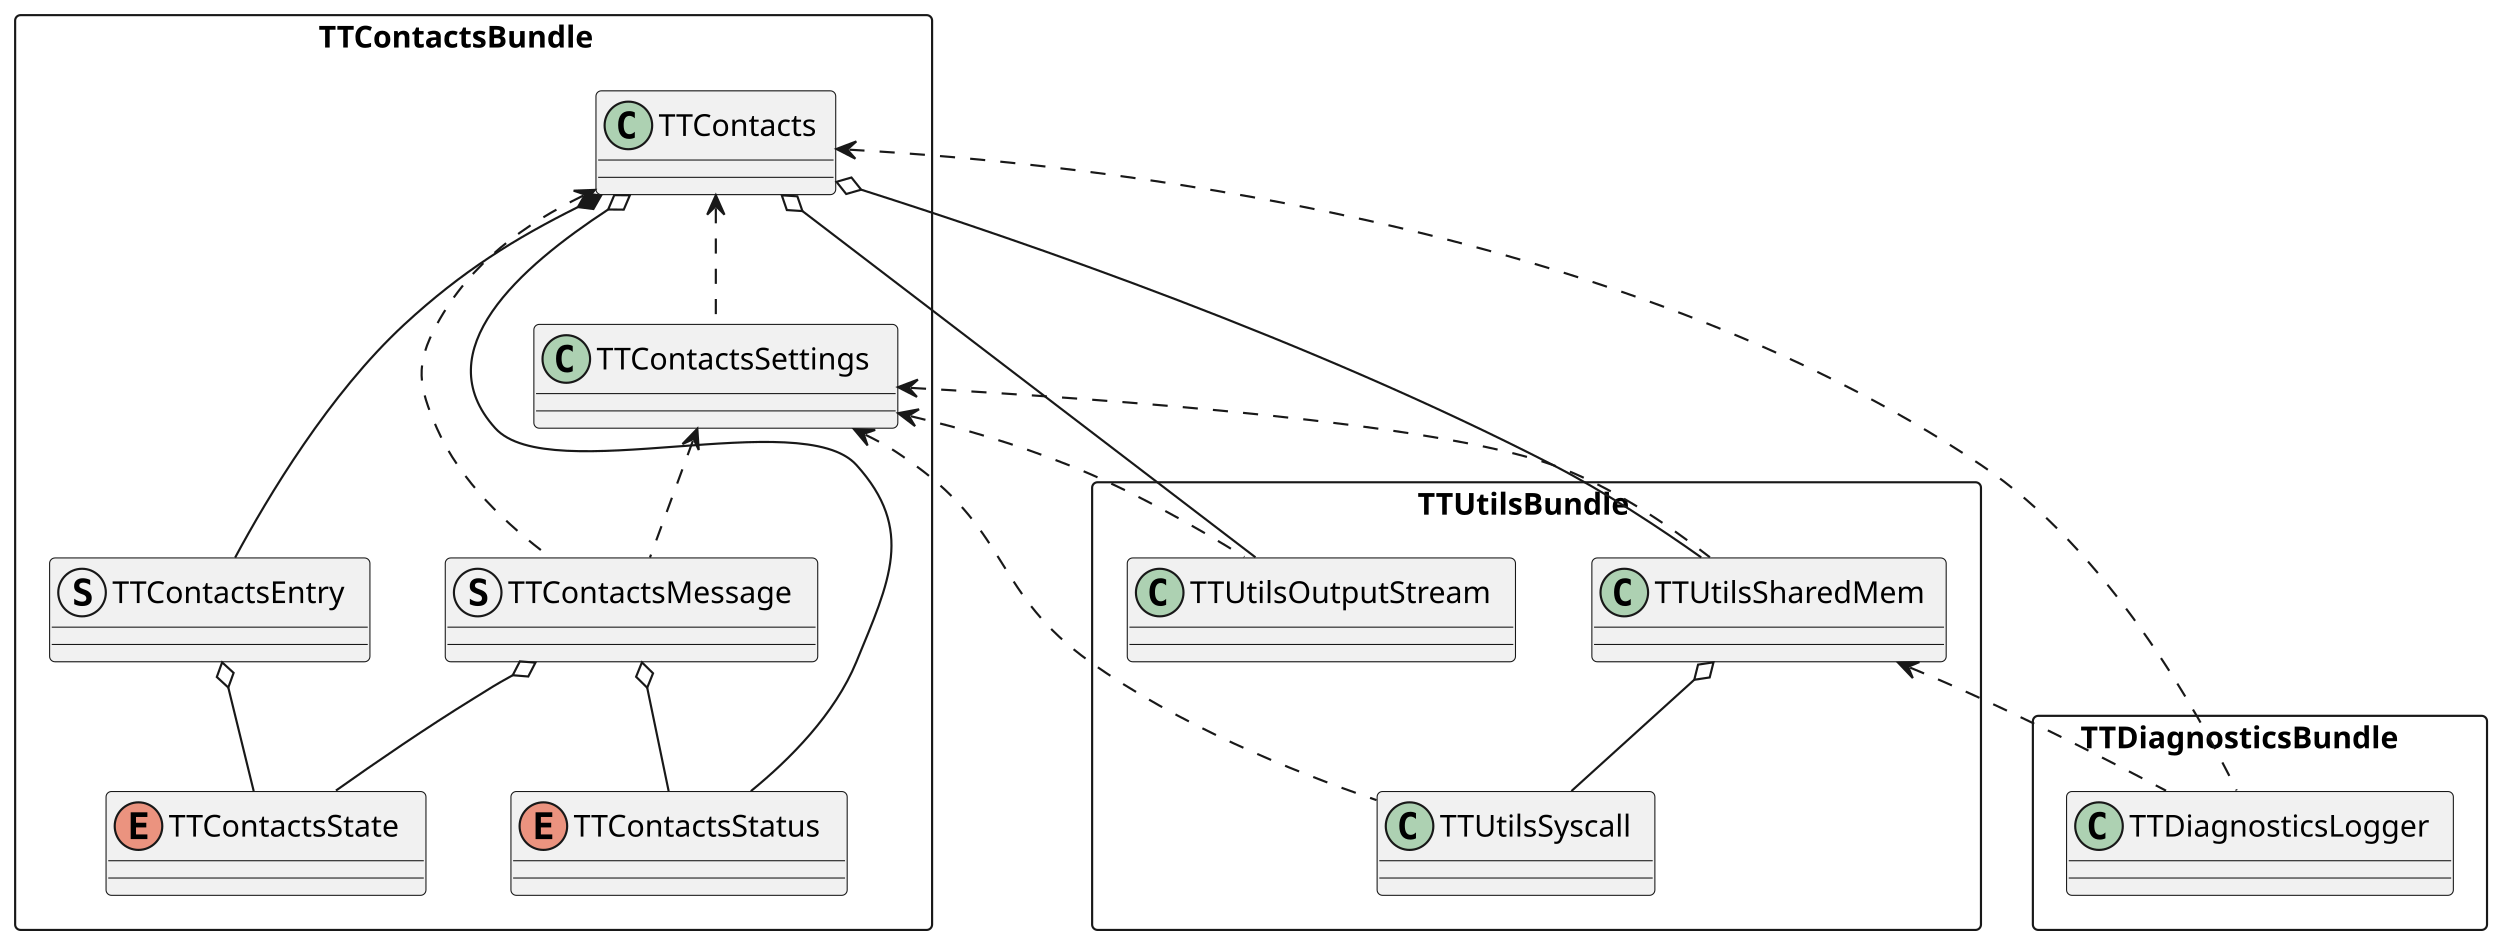
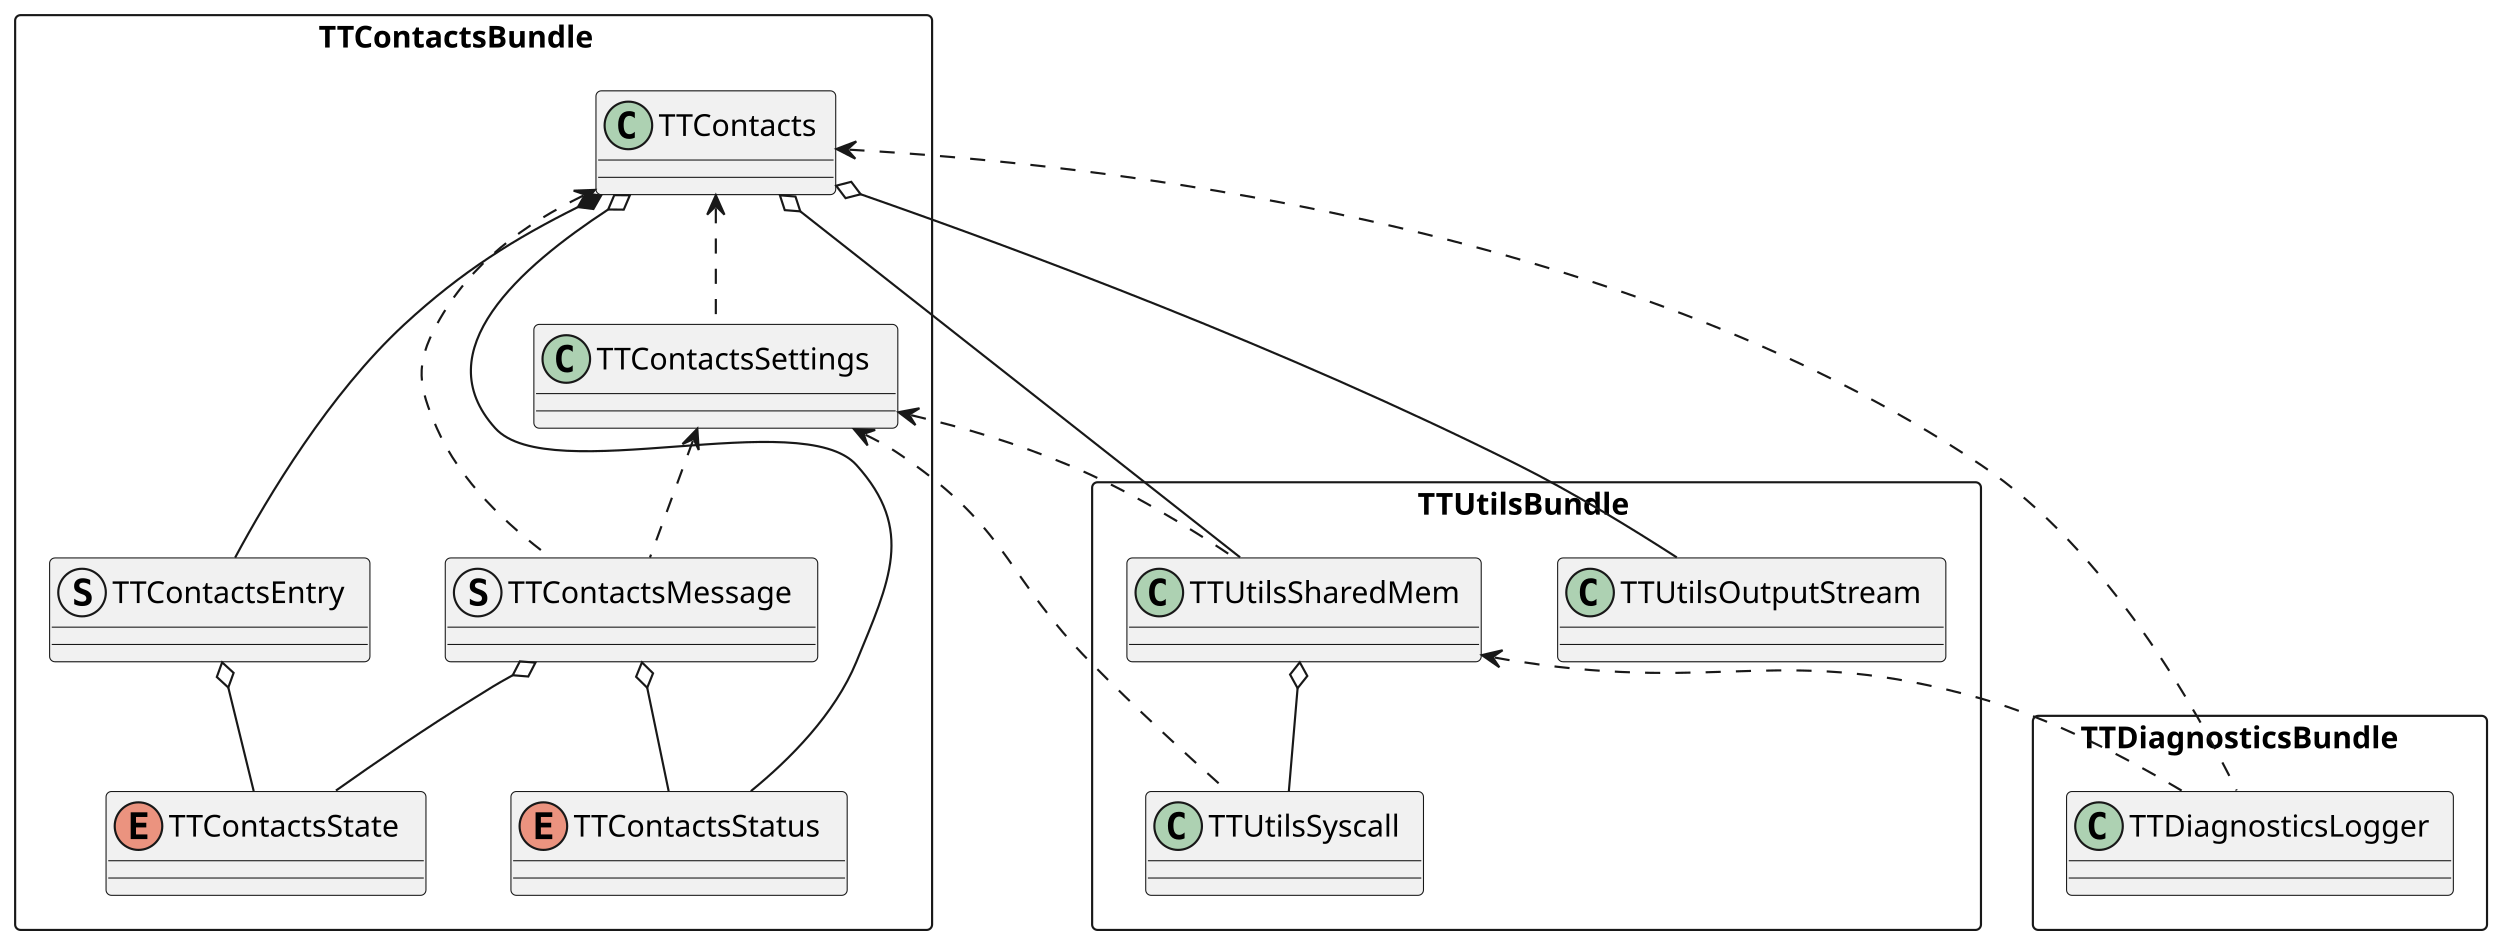
<svg xmlns="http://www.w3.org/2000/svg" contentStyleType="text/css" height="436px" preserveAspectRatio="none" style="width:1156px;height:436px;background:#FFFFFF;" version="1.1" viewBox="0 0 1156 436" width="1156px" zoomAndPan="magnify">
  <defs />
  <g>
    <g id="cluster_TTContactsBundle">
      <rect fill="none" height="423" rx="2.5" ry="2.5" style="stroke:#181818;stroke-width:1.0;" width="424" x="7" y="7" />
      <text fill="#000000" font-family="sans-serif" font-size="14" font-weight="bold" lengthAdjust="spacing" textLength="143.343" x="147.329" y="21.995">TTContactsBundle</text>
    </g>
    <g id="cluster_TTDiagnosticsBundle">
      <rect fill="none" height="99" rx="2.5" ry="2.5" style="stroke:#181818;stroke-width:1.0;" width="210" x="940" y="331" />
      <text fill="#000000" font-family="sans-serif" font-size="14" font-weight="bold" lengthAdjust="spacing" textLength="165.949" x="962.025" y="345.995">TTDiagnosticsBundle</text>
    </g>
    <g id="cluster_TTUtilsBundle">
      <rect fill="none" height="207" rx="2.5" ry="2.5" style="stroke:#181818;stroke-width:1.0;" width="411" x="505" y="223" />
      <text fill="#000000" font-family="sans-serif" font-size="14" font-weight="bold" lengthAdjust="spacing" textLength="110.011" x="655.495" y="237.995">TTUtilsBundle</text>
    </g>
    <g id="elem_TTContacts">
      <rect codeLine="2" fill="#F1F1F1" height="48" id="TTContacts" rx="2.5" ry="2.5" style="stroke:#181818;stroke-width:0.5;" width="110.866" x="275.57" y="42" />
      <ellipse cx="290.57" cy="58" fill="#ADD1B2" rx="11" ry="11" style="stroke:#181818;stroke-width:1.0;" />
      <path d="M293.539,63.641 Q292.961,63.938 292.32,64.078 Q291.679,64.234 290.976,64.234 Q288.476,64.234 287.148,62.594 Q285.836,60.938 285.836,57.812 Q285.836,54.688 287.148,53.031 Q288.476,51.375 290.976,51.375 Q291.679,51.375 292.32,51.531 Q292.976,51.688 293.539,51.984 L293.539,54.703 Q292.914,54.125 292.32,53.859 Q291.726,53.578 291.101,53.578 Q289.757,53.578 289.07,54.656 Q288.382,55.719 288.382,57.812 Q288.382,59.906 289.07,60.984 Q289.757,62.047 291.101,62.047 Q291.726,62.047 292.32,61.781 Q292.914,61.5 293.539,60.922 L293.539,63.641 Z " fill="#000000" />
      <text fill="#000000" font-family="sans-serif" font-size="14" lengthAdjust="spacing" textLength="78.866" x="304.57" y="62.847">TTContacts</text>
      <line style="stroke:#181818;stroke-width:0.5;" x1="276.57" x2="385.436" y1="74" y2="74" />
      <line style="stroke:#181818;stroke-width:0.5;" x1="276.57" x2="385.436" y1="82" y2="82" />
    </g>
    <g id="elem_TTContactsMessage">
      <rect codeLine="3" fill="#F1F1F1" height="48" id="TTContactsMessage" rx="2.5" ry="2.5" style="stroke:#181818;stroke-width:0.5;" width="172.226" x="205.89" y="258" />
      <ellipse cx="220.89" cy="274" fill="#F1F1F1" rx="11" ry="11" style="stroke:#181818;stroke-width:1.0;" />
      <path d="M220.374,274.562 Q218.515,273.859 217.859,273.094 Q217.218,272.312 217.218,271 Q217.218,269.312 218.296,268.344 Q219.374,267.375 221.249,267.375 Q222.109,267.375 222.952,267.578 Q223.812,267.766 224.656,268.156 L224.656,270.547 Q223.874,269.984 223.046,269.703 Q222.234,269.406 221.437,269.406 Q220.562,269.406 220.077,269.766 Q219.609,270.125 219.609,270.781 Q219.609,271.297 219.952,271.641 Q220.296,271.969 221.39,272.375 L222.452,272.781 Q223.937,273.328 224.64,274.234 Q225.359,275.141 225.359,276.516 Q225.359,278.391 224.249,279.312 Q223.14,280.234 220.89,280.234 Q219.968,280.234 219.046,280.016 Q218.124,279.797 217.265,279.375 L217.265,276.844 Q218.234,277.531 219.156,277.875 Q220.077,278.219 220.968,278.219 Q221.874,278.219 222.374,277.812 Q222.874,277.391 222.874,276.656 Q222.874,276.094 222.531,275.688 Q222.202,275.266 221.577,275.016 L220.374,274.562 Z " fill="#000000" />
      <text fill="#000000" font-family="sans-serif" font-size="14" lengthAdjust="spacing" textLength="140.226" x="234.89" y="278.847">TTContactsMessage</text>
      <line style="stroke:#181818;stroke-width:0.5;" x1="206.89" x2="377.116" y1="290" y2="290" />
      <line style="stroke:#181818;stroke-width:0.5;" x1="206.89" x2="377.116" y1="298" y2="298" />
    </g>
    <g id="elem_TTContactsEntry">
      <rect codeLine="4" fill="#F1F1F1" height="48" id="TTContactsEntry" rx="2.5" ry="2.5" style="stroke:#181818;stroke-width:0.5;" width="148.115" x="22.94" y="258" />
      <ellipse cx="37.94" cy="274" fill="#F1F1F1" rx="11" ry="11" style="stroke:#181818;stroke-width:1.0;" />
      <path d="M37.424,274.562 Q35.565,273.859 34.909,273.094 Q34.268,272.312 34.268,271 Q34.268,269.312 35.346,268.344 Q36.424,267.375 38.299,267.375 Q39.159,267.375 40.002,267.578 Q40.862,267.766 41.706,268.156 L41.706,270.547 Q40.924,269.984 40.096,269.703 Q39.284,269.406 38.487,269.406 Q37.612,269.406 37.127,269.766 Q36.659,270.125 36.659,270.781 Q36.659,271.297 37.002,271.641 Q37.346,271.969 38.44,272.375 L39.502,272.781 Q40.987,273.328 41.69,274.234 Q42.409,275.141 42.409,276.516 Q42.409,278.391 41.299,279.312 Q40.19,280.234 37.94,280.234 Q37.018,280.234 36.096,280.016 Q35.174,279.797 34.315,279.375 L34.315,276.844 Q35.284,277.531 36.206,277.875 Q37.127,278.219 38.018,278.219 Q38.924,278.219 39.424,277.812 Q39.924,277.391 39.924,276.656 Q39.924,276.094 39.581,275.688 Q39.252,275.266 38.627,275.016 L37.424,274.562 Z " fill="#000000" />
      <text fill="#000000" font-family="sans-serif" font-size="14" lengthAdjust="spacing" textLength="116.115" x="51.94" y="278.847">TTContactsEntry</text>
      <line style="stroke:#181818;stroke-width:0.5;" x1="23.94" x2="170.055" y1="290" y2="290" />
      <line style="stroke:#181818;stroke-width:0.5;" x1="23.94" x2="170.055" y1="298" y2="298" />
    </g>
    <g id="elem_TTContactsSettings">
      <rect codeLine="5" fill="#F1F1F1" height="48" id="TTContactsSettings" rx="2.5" ry="2.5" style="stroke:#181818;stroke-width:0.5;" width="168.288" x="246.86" y="150" />
      <ellipse cx="261.86" cy="166" fill="#ADD1B2" rx="11" ry="11" style="stroke:#181818;stroke-width:1.0;" />
      <path d="M264.829,171.641 Q264.251,171.938 263.61,172.078 Q262.969,172.234 262.266,172.234 Q259.766,172.234 258.438,170.594 Q257.126,168.938 257.126,165.812 Q257.126,162.688 258.438,161.031 Q259.766,159.375 262.266,159.375 Q262.969,159.375 263.61,159.531 Q264.266,159.688 264.829,159.984 L264.829,162.703 Q264.204,162.125 263.61,161.859 Q263.016,161.578 262.391,161.578 Q261.048,161.578 260.36,162.656 Q259.673,163.719 259.673,165.812 Q259.673,167.906 260.36,168.984 Q261.048,170.047 262.391,170.047 Q263.016,170.047 263.61,169.781 Q264.204,169.5 264.829,168.922 L264.829,171.641 Z " fill="#000000" />
      <text fill="#000000" font-family="sans-serif" font-size="14" lengthAdjust="spacing" textLength="136.288" x="275.86" y="170.847">TTContactsSettings</text>
      <line style="stroke:#181818;stroke-width:0.5;" x1="247.86" x2="414.148" y1="182" y2="182" />
      <line style="stroke:#181818;stroke-width:0.5;" x1="247.86" x2="414.148" y1="190" y2="190" />
    </g>
    <g id="elem_TTContactsStatus">
      <rect codeLine="6" fill="#F1F1F1" height="48" id="TTContactsStatus" rx="2.5" ry="2.5" style="stroke:#181818;stroke-width:0.5;" width="155.477" x="236.26" y="366" />
      <ellipse cx="251.26" cy="382" fill="#EB937F" rx="11" ry="11" style="stroke:#181818;stroke-width:1.0;" />
      <path d="M255.369,388 L247.651,388 L247.651,375.609 L255.369,375.609 L255.369,377.766 L250.104,377.766 L250.104,380.438 L254.869,380.438 L254.869,382.594 L250.104,382.594 L250.104,385.844 L255.369,385.844 L255.369,388 Z " fill="#000000" />
      <text fill="#000000" font-family="sans-serif" font-size="14" lengthAdjust="spacing" textLength="123.478" x="265.26" y="386.847">TTContactsStatus</text>
      <line style="stroke:#181818;stroke-width:0.5;" x1="237.26" x2="390.738" y1="398" y2="398" />
      <line style="stroke:#181818;stroke-width:0.5;" x1="237.26" x2="390.738" y1="406" y2="406" />
    </g>
    <g id="elem_TTContactsState">
      <rect codeLine="7" fill="#F1F1F1" height="48" id="TTContactsState" rx="2.5" ry="2.5" style="stroke:#181818;stroke-width:0.5;" width="147.924" x="49.04" y="366" />
      <ellipse cx="64.04" cy="382" fill="#EB937F" rx="11" ry="11" style="stroke:#181818;stroke-width:1.0;" />
      <path d="M68.149,388 L60.431,388 L60.431,375.609 L68.149,375.609 L68.149,377.766 L62.884,377.766 L62.884,380.438 L67.649,380.438 L67.649,382.594 L62.884,382.594 L62.884,385.844 L68.149,385.844 L68.149,388 Z " fill="#000000" />
      <text fill="#000000" font-family="sans-serif" font-size="14" lengthAdjust="spacing" textLength="115.924" x="78.04" y="386.847">TTContactsState</text>
      <line style="stroke:#181818;stroke-width:0.5;" x1="50.04" x2="195.964" y1="398" y2="398" />
      <line style="stroke:#181818;stroke-width:0.5;" x1="50.04" x2="195.964" y1="406" y2="406" />
    </g>
    <g id="elem_TTDiagnosticsLogger">
      <rect codeLine="11" fill="#F1F1F1" height="48" id="TTDiagnosticsLogger" rx="2.5" ry="2.5" style="stroke:#181818;stroke-width:0.5;" width="178.85" x="955.58" y="366" />
      <ellipse cx="970.58" cy="382" fill="#ADD1B2" rx="11" ry="11" style="stroke:#181818;stroke-width:1.0;" />
      <path d="M973.549,387.641 Q972.971,387.938 972.33,388.078 Q971.689,388.234 970.986,388.234 Q968.486,388.234 967.158,386.594 Q965.846,384.938 965.846,381.812 Q965.846,378.688 967.158,377.031 Q968.486,375.375 970.986,375.375 Q971.689,375.375 972.33,375.531 Q972.986,375.688 973.549,375.984 L973.549,378.703 Q972.924,378.125 972.33,377.859 Q971.736,377.578 971.111,377.578 Q969.768,377.578 969.08,378.656 Q968.393,379.719 968.393,381.812 Q968.393,383.906 969.08,384.984 Q969.768,386.047 971.111,386.047 Q971.736,386.047 972.33,385.781 Q972.924,385.5 973.549,384.922 L973.549,387.641 Z " fill="#000000" />
      <text fill="#000000" font-family="sans-serif" font-size="14" lengthAdjust="spacing" textLength="146.85" x="984.58" y="386.847">TTDiagnosticsLogger</text>
      <line style="stroke:#181818;stroke-width:0.5;" x1="956.58" x2="1133.43" y1="398" y2="398" />
      <line style="stroke:#181818;stroke-width:0.5;" x1="956.58" x2="1133.43" y1="406" y2="406" />
    </g>
    <g id="elem_TTUtilsOutputStream">
-       <rect codeLine="15" fill="#F1F1F1" height="48" id="TTUtilsOutputStream" rx="2.5" ry="2.5" style="stroke:#181818;stroke-width:0.5;" width="179.506" x="521.25" y="258" />
-       <ellipse cx="536.25" cy="274" fill="#ADD1B2" rx="11" ry="11" style="stroke:#181818;stroke-width:1.0;" />
-       <path d="M539.219,279.641 Q538.641,279.938 538,280.078 Q537.359,280.234 536.656,280.234 Q534.156,280.234 532.828,278.594 Q531.516,276.938 531.516,273.812 Q531.516,270.688 532.828,269.031 Q534.156,267.375 536.656,267.375 Q537.359,267.375 538,267.531 Q538.656,267.688 539.219,267.984 L539.219,270.703 Q538.594,270.125 538,269.859 Q537.406,269.578 536.781,269.578 Q535.438,269.578 534.75,270.656 Q534.062,271.719 534.062,273.812 Q534.062,275.906 534.75,276.984 Q535.438,278.047 536.781,278.047 Q537.406,278.047 538,277.781 Q538.594,277.5 539.219,276.922 L539.219,279.641 Z " fill="#000000" />
-       <text fill="#000000" font-family="sans-serif" font-size="14" lengthAdjust="spacing" textLength="147.506" x="550.25" y="278.847">TTUtilsOutputStream</text>
-       <line style="stroke:#181818;stroke-width:0.5;" x1="522.25" x2="699.756" y1="290" y2="290" />
-       <line style="stroke:#181818;stroke-width:0.5;" x1="522.25" x2="699.756" y1="298" y2="298" />
+       <rect codeLine="15" fill="#F1F1F1" height="48" id="TTUtilsOutputStream" rx="2.5" ry="2.5" style="stroke:#181818;stroke-width:0.5;" width="179.506" x="720.25" y="258" />
+       <ellipse cx="735.25" cy="274" fill="#ADD1B2" rx="11" ry="11" style="stroke:#181818;stroke-width:1.0;" />
+       <path d="M738.219,279.641 Q737.641,279.938 737,280.078 Q736.359,280.234 735.656,280.234 Q733.156,280.234 731.828,278.594 Q730.516,276.938 730.516,273.812 Q730.516,270.688 731.828,269.031 Q733.156,267.375 735.656,267.375 Q736.359,267.375 737,267.531 Q737.656,267.688 738.219,267.984 L738.219,270.703 Q737.594,270.125 737,269.859 Q736.406,269.578 735.781,269.578 Q734.438,269.578 733.75,270.656 Q733.062,271.719 733.062,273.812 Q733.062,275.906 733.75,276.984 Q734.438,278.047 735.781,278.047 Q736.406,278.047 737,277.781 Q737.594,277.5 738.219,276.922 L738.219,279.641 Z " fill="#000000" />
+       <text fill="#000000" font-family="sans-serif" font-size="14" lengthAdjust="spacing" textLength="147.506" x="749.25" y="278.847">TTUtilsOutputStream</text>
+       <line style="stroke:#181818;stroke-width:0.5;" x1="721.25" x2="898.756" y1="290" y2="290" />
+       <line style="stroke:#181818;stroke-width:0.5;" x1="721.25" x2="898.756" y1="298" y2="298" />
    </g>
    <g id="elem_TTUtilsSyscall">
-       <rect codeLine="16" fill="#F1F1F1" height="48" id="TTUtilsSyscall" rx="2.5" ry="2.5" style="stroke:#181818;stroke-width:0.5;" width="128.435" x="636.78" y="366" />
-       <ellipse cx="651.78" cy="382" fill="#ADD1B2" rx="11" ry="11" style="stroke:#181818;stroke-width:1.0;" />
-       <path d="M654.749,387.641 Q654.171,387.938 653.53,388.078 Q652.889,388.234 652.186,388.234 Q649.686,388.234 648.358,386.594 Q647.046,384.938 647.046,381.812 Q647.046,378.688 648.358,377.031 Q649.686,375.375 652.186,375.375 Q652.889,375.375 653.53,375.531 Q654.186,375.688 654.749,375.984 L654.749,378.703 Q654.124,378.125 653.53,377.859 Q652.936,377.578 652.311,377.578 Q650.967,377.578 650.28,378.656 Q649.592,379.719 649.592,381.812 Q649.592,383.906 650.28,384.984 Q650.967,386.047 652.311,386.047 Q652.936,386.047 653.53,385.781 Q654.124,385.5 654.749,384.922 L654.749,387.641 Z " fill="#000000" />
-       <text fill="#000000" font-family="sans-serif" font-size="14" lengthAdjust="spacing" textLength="96.435" x="665.78" y="386.847">TTUtilsSyscall</text>
-       <line style="stroke:#181818;stroke-width:0.5;" x1="637.78" x2="764.215" y1="398" y2="398" />
-       <line style="stroke:#181818;stroke-width:0.5;" x1="637.78" x2="764.215" y1="406" y2="406" />
+       <rect codeLine="16" fill="#F1F1F1" height="48" id="TTUtilsSyscall" rx="2.5" ry="2.5" style="stroke:#181818;stroke-width:0.5;" width="128.435" x="529.78" y="366" />
+       <ellipse cx="544.78" cy="382" fill="#ADD1B2" rx="11" ry="11" style="stroke:#181818;stroke-width:1.0;" />
+       <path d="M547.749,387.641 Q547.171,387.938 546.53,388.078 Q545.889,388.234 545.186,388.234 Q542.686,388.234 541.358,386.594 Q540.046,384.938 540.046,381.812 Q540.046,378.688 541.358,377.031 Q542.686,375.375 545.186,375.375 Q545.889,375.375 546.53,375.531 Q547.186,375.688 547.749,375.984 L547.749,378.703 Q547.124,378.125 546.53,377.859 Q545.936,377.578 545.311,377.578 Q543.967,377.578 543.28,378.656 Q542.592,379.719 542.592,381.812 Q542.592,383.906 543.28,384.984 Q543.967,386.047 545.311,386.047 Q545.936,386.047 546.53,385.781 Q547.124,385.5 547.749,384.922 L547.749,387.641 Z " fill="#000000" />
+       <text fill="#000000" font-family="sans-serif" font-size="14" lengthAdjust="spacing" textLength="96.435" x="558.78" y="386.847">TTUtilsSyscall</text>
+       <line style="stroke:#181818;stroke-width:0.5;" x1="530.78" x2="657.215" y1="398" y2="398" />
+       <line style="stroke:#181818;stroke-width:0.5;" x1="530.78" x2="657.215" y1="406" y2="406" />
    </g>
    <g id="elem_TTUtilsSharedMem">
-       <rect codeLine="17" fill="#F1F1F1" height="48" id="TTUtilsSharedMem" rx="2.5" ry="2.5" style="stroke:#181818;stroke-width:0.5;" width="163.838" x="736.08" y="258" />
-       <ellipse cx="751.08" cy="274" fill="#ADD1B2" rx="11" ry="11" style="stroke:#181818;stroke-width:1.0;" />
-       <path d="M754.049,279.641 Q753.471,279.938 752.83,280.078 Q752.189,280.234 751.486,280.234 Q748.986,280.234 747.658,278.594 Q746.346,276.938 746.346,273.812 Q746.346,270.688 747.658,269.031 Q748.986,267.375 751.486,267.375 Q752.189,267.375 752.83,267.531 Q753.486,267.688 754.049,267.984 L754.049,270.703 Q753.424,270.125 752.83,269.859 Q752.236,269.578 751.611,269.578 Q750.268,269.578 749.58,270.656 Q748.893,271.719 748.893,273.812 Q748.893,275.906 749.58,276.984 Q750.268,278.047 751.611,278.047 Q752.236,278.047 752.83,277.781 Q753.424,277.5 754.049,276.922 L754.049,279.641 Z " fill="#000000" />
-       <text fill="#000000" font-family="sans-serif" font-size="14" lengthAdjust="spacing" textLength="131.838" x="765.08" y="278.847">TTUtilsSharedMem</text>
-       <line style="stroke:#181818;stroke-width:0.5;" x1="737.08" x2="898.918" y1="290" y2="290" />
-       <line style="stroke:#181818;stroke-width:0.5;" x1="737.08" x2="898.918" y1="298" y2="298" />
+       <rect codeLine="17" fill="#F1F1F1" height="48" id="TTUtilsSharedMem" rx="2.5" ry="2.5" style="stroke:#181818;stroke-width:0.5;" width="163.838" x="521.08" y="258" />
+       <ellipse cx="536.08" cy="274" fill="#ADD1B2" rx="11" ry="11" style="stroke:#181818;stroke-width:1.0;" />
+       <path d="M539.049,279.641 Q538.471,279.938 537.83,280.078 Q537.189,280.234 536.486,280.234 Q533.986,280.234 532.658,278.594 Q531.346,276.938 531.346,273.812 Q531.346,270.688 532.658,269.031 Q533.986,267.375 536.486,267.375 Q537.189,267.375 537.83,267.531 Q538.486,267.688 539.049,267.984 L539.049,270.703 Q538.424,270.125 537.83,269.859 Q537.236,269.578 536.611,269.578 Q535.268,269.578 534.58,270.656 Q533.893,271.719 533.893,273.812 Q533.893,275.906 534.58,276.984 Q535.268,278.047 536.611,278.047 Q537.236,278.047 537.83,277.781 Q538.424,277.5 539.049,276.922 L539.049,279.641 Z " fill="#000000" />
+       <text fill="#000000" font-family="sans-serif" font-size="14" lengthAdjust="spacing" textLength="131.838" x="550.08" y="278.847">TTUtilsSharedMem</text>
+       <line style="stroke:#181818;stroke-width:0.5;" x1="522.08" x2="683.918" y1="290" y2="290" />
+       <line style="stroke:#181818;stroke-width:0.5;" x1="522.08" x2="683.918" y1="298" y2="298" />
    </g>
    <g id="link_TTContacts_TTUtilsOutputStream">
-       <path codeLine="20" d="M371.035,97.596 C424.895,138.756 526.71,216.58 580.54,257.72 " fill="none" id="TTContacts-backto-TTUtilsOutputStream" style="stroke:#181818;stroke-width:1.0;" />
-       <polygon fill="none" points="361.5,90.31,363.839,97.131,371.035,97.596,368.696,90.775,361.5,90.31" style="stroke:#181818;stroke-width:1.0;" />
+       <path codeLine="20" d="M397.969,89.827 C471.669,115.567 593.63,160.76 702,215 C727.35,227.69 754.57,244.35 775.35,257.75 " fill="none" id="TTContacts-backto-TTUtilsOutputStream" style="stroke:#181818;stroke-width:1.0;" />
+       <polygon fill="none" points="386.64,85.87,390.986,91.625,397.969,89.827,393.623,84.072,386.64,85.87" style="stroke:#181818;stroke-width:1.0;" />
    </g>
    <g id="link_TTContacts_TTUtilsSharedMem">
-       <path codeLine="21" d="M398.214,87.712 C474.924,112.141 604.89,156.93 718,215 C742.06,227.35 767.47,244.18 786.65,257.75 " fill="none" id="TTContacts-backto-TTUtilsSharedMem" style="stroke:#181818;stroke-width:1.0;" />
-       <polygon fill="none" points="386.78,84.07,391.283,89.702,398.214,87.712,393.711,82.079,386.78,84.07" style="stroke:#181818;stroke-width:1.0;" />
+       <path codeLine="21" d="M370.061,97.73 C422.381,138.89 521.11,216.58 573.41,257.72 " fill="none" id="TTContacts-backto-TTUtilsSharedMem" style="stroke:#181818;stroke-width:1.0;" />
+       <polygon fill="none" points="360.63,90.31,362.873,97.164,370.061,97.73,367.819,90.876,360.63,90.31" style="stroke:#181818;stroke-width:1.0;" />
    </g>
    <g id="link_TTContacts_TTContactsStatus">
      <path codeLine="22" d="M281.214,96.879 C240.254,123.729 196.64,162.17 229,198 C254.01,225.68 370.99,187.32 396,215 C423.11,245.01 411.36,268.59 396,306 C386.07,330.17 365.33,351.06 347.19,365.83 " fill="none" id="TTContacts-backto-TTContactsStatus" style="stroke:#181818;stroke-width:1.0;" />
      <polygon fill="none" points="291.25,90.3,284.039,90.244,281.214,96.879,288.425,96.935,291.25,90.3" style="stroke:#181818;stroke-width:1.0;" />
    </g>
    <g id="link_TTContacts_TTContactsEntry">
      <path codeLine="23" d="M267.232,95.748 C238.272,110.198 213.71,125.33 187,150 C152.34,182.02 123.83,229.71 108.71,257.85 " fill="none" id="TTContacts-backto-TTContactsEntry" style="stroke:#181818;stroke-width:1.0;" />
      <polygon fill="#181818" points="277.97,90.39,270.815,89.49,267.232,95.748,274.387,96.648,277.97,90.39" style="stroke:#181818;stroke-width:1.0;" />
    </g>
    <g id="link_TTContacts_TTDiagnosticsLogger">
      <path codeLine="24" d="M392.751,69.216 C502.971,75.406 746.72,101.58 916,215 C973.95,253.83 1015.65,327.75 1034.22,365.51 " fill="none" id="TTContacts-backto-TTDiagnosticsLogger" style="stroke:#181818;stroke-width:1.0;stroke-dasharray:7.0,7.0;" />
      <polygon fill="#181818" points="386.76,68.88,395.522,73.378,391.752,69.16,395.97,65.391,386.76,68.88" style="stroke:#181818;stroke-width:1.0;" />
    </g>
    <g id="link_TTContacts_TTContactsSettings">
      <path codeLine="25" d="M331,96.26 C331,113.94 331,132.13 331,149.79 " fill="none" id="TTContacts-backto-TTContactsSettings" style="stroke:#181818;stroke-width:1.0;stroke-dasharray:7.0,7.0;" />
      <polygon fill="#181818" points="331,90.26,327,99.26,331,95.26,335,99.26,331,90.26" style="stroke:#181818;stroke-width:1.0;" />
    </g>
    <g id="link_TTContacts_TTContactsMessage">
      <path codeLine="26" d="M269.7,90.445 C242.45,103.765 217.63,121.36 202,150 C191.78,168.73 193.44,178.46 202,198 C212.75,222.53 234.72,243.02 254.26,257.5 " fill="none" id="TTContacts-backto-TTContactsMessage" style="stroke:#181818;stroke-width:1.0;stroke-dasharray:7.0,7.0;" />
      <polygon fill="#181818" points="275.09,87.81,265.248,88.169,270.598,90.006,268.761,95.356,275.09,87.81" style="stroke:#181818;stroke-width:1.0;" />
    </g>
    <g id="link_TTContactsSettings_TTUtilsSyscall">
-       <path codeLine="27" d="M400.227,201.061 C410.057,205.881 414.4,208.77 423,215 C466.85,246.76 459.97,274.49 504,306 C544.29,334.83 596.13,356.17 636.52,369.98 " fill="none" id="TTContactsSettings-backto-TTUtilsSyscall" style="stroke:#181818;stroke-width:1.0;stroke-dasharray:7.0,7.0;" />
+       <path codeLine="27" d="M400.227,201.061 C410.057,205.881 414.4,208.77 423,215 C466.85,246.76 466.05,267.38 504,306 C524.56,326.92 549.1,349.41 567.37,365.69 " fill="none" id="TTContactsSettings-backto-TTUtilsSyscall" style="stroke:#181818;stroke-width:1.0;stroke-dasharray:7.0,7.0;" />
      <polygon fill="#181818" points="394.84,198.42,401.16,205.974,399.329,200.621,404.682,198.791,394.84,198.42" style="stroke:#181818;stroke-width:1.0;" />
    </g>
    <g id="link_TTContactsSettings_TTUtilsSharedMem">
-       <path codeLine="28" d="M421.221,179.357 C517.901,184.786 664.09,195.74 718,215 C744.84,224.59 771.59,242.82 790.66,257.69 " fill="none" id="TTContactsSettings-backto-TTUtilsSharedMem" style="stroke:#181818;stroke-width:1.0;stroke-dasharray:7.0,7.0;" />
-       <polygon fill="#181818" points="415.23,179.02,423.991,183.518,420.222,179.3,424.44,175.531,415.23,179.02" style="stroke:#181818;stroke-width:1.0;" />
-     </g>
-     <g id="link_TTContactsSettings_TTUtilsOutputStream">
-       <path codeLine="29" d="M421.127,192.451 C446.857,198.581 469.08,205.13 494,215 C522.62,226.34 552.83,243.53 575.39,257.53 " fill="none" id="TTContactsSettings-backto-TTUtilsOutputStream" style="stroke:#181818;stroke-width:1.0;stroke-dasharray:7.0,7.0;" />
-       <polygon fill="#181818" points="415.29,191.06,423.118,197.037,420.154,192.219,424.972,189.255,415.29,191.06" style="stroke:#181818;stroke-width:1.0;" />
+       <path codeLine="28" d="M421.318,191.974 C447.048,198.074 469.23,204.74 494,215 C521.18,226.26 549.54,243.63 570.52,257.73 " fill="none" id="TTContactsSettings-backto-TTUtilsSharedMem" style="stroke:#181818;stroke-width:1.0;stroke-dasharray:7.0,7.0;" />
+       <polygon fill="#181818" points="415.48,190.59,423.315,196.558,420.345,191.743,425.16,188.774,415.48,190.59" style="stroke:#181818;stroke-width:1.0;" />
    </g>
    <g id="link_TTContactsSettings_TTContactsMessage">
-       <path codeLine="30" d="M320.37,203.892 C313.87,221.571 307.04,240.13 300.54,257.79 " fill="none" id="TTContactsSettings-backto-TTContactsMessage" style="stroke:#181818;stroke-width:1.0;stroke-dasharray:7.0,7.0;" />
+       <path codeLine="29" d="M320.37,203.892 C313.87,221.571 307.04,240.13 300.54,257.79 " fill="none" id="TTContactsSettings-backto-TTContactsMessage" style="stroke:#181818;stroke-width:1.0;stroke-dasharray:7.0,7.0;" />
      <polygon fill="#181818" points="322.44,198.26,315.58,205.327,320.715,202.953,323.089,208.088,322.44,198.26" style="stroke:#181818;stroke-width:1.0;" />
    </g>
    <g id="link_TTContactsMessage_TTContactsStatus">
-       <path codeLine="31" d="M299.269,318.01 C302.939,335.69 305.52,348.13 309.18,365.79 " fill="none" id="TTContactsMessage-backto-TTContactsStatus" style="stroke:#181818;stroke-width:1.0;" />
+       <path codeLine="30" d="M299.269,318.01 C302.939,335.69 305.52,348.13 309.18,365.79 " fill="none" id="TTContactsMessage-backto-TTContactsStatus" style="stroke:#181818;stroke-width:1.0;" />
      <polygon fill="none" points="296.83,306.26,294.133,312.948,299.269,318.01,301.966,311.322,296.83,306.26" style="stroke:#181818;stroke-width:1.0;" />
    </g>
    <g id="link_TTContactsMessage_TTContactsState">
-       <path codeLine="32" d="M237.083,312.226 C227.553,317.506 228.11,317.39 219,323 C197.3,336.36 173.7,352.56 155.34,365.56 " fill="none" id="TTContactsMessage-backto-TTContactsState" style="stroke:#181818;stroke-width:1.0;" />
+       <path codeLine="31" d="M237.083,312.226 C227.553,317.506 228.11,317.39 219,323 C197.3,336.36 173.7,352.56 155.34,365.56 " fill="none" id="TTContactsMessage-backto-TTContactsState" style="stroke:#181818;stroke-width:1.0;" />
      <polygon fill="none" points="247.58,306.41,240.393,305.819,237.083,312.226,244.27,312.817,247.58,306.41" style="stroke:#181818;stroke-width:1.0;" />
    </g>
    <g id="link_TTUtilsSharedMem_TTUtilsSyscall">
-       <path codeLine="33" d="M783.43,314.32 C763.93,332 746.11,348.13 726.62,365.79 " fill="none" id="TTUtilsSharedMem-backto-TTUtilsSyscall" style="stroke:#181818;stroke-width:1.0;" />
-       <polygon fill="none" points="792.32,306.26,785.188,307.327,783.43,314.32,790.562,313.253,792.32,306.26" style="stroke:#181818;stroke-width:1.0;" />
+       <path codeLine="32" d="M600.005,318.217 C598.505,335.897 597.47,348.13 595.97,365.79 " fill="none" id="TTUtilsSharedMem-backto-TTUtilsSyscall" style="stroke:#181818;stroke-width:1.0;" />
+       <polygon fill="none" points="601.02,306.26,596.527,311.9,600.005,318.217,604.499,312.577,601.02,306.26" style="stroke:#181818;stroke-width:1.0;" />
    </g>
    <g id="link_TTUtilsSharedMem_TTDiagnosticsLogger">
-       <path codeLine="34" d="M883.235,308.701 C895.965,313.961 903.72,317.37 916,323 C944.92,336.27 976.76,352.54 1001.57,365.61 " fill="none" id="TTUtilsSharedMem-backto-TTDiagnosticsLogger" style="stroke:#181818;stroke-width:1.0;stroke-dasharray:7.0,7.0;" />
-       <polygon fill="#181818" points="877.69,306.41,884.48,313.544,882.311,308.319,887.535,306.15,877.69,306.41" style="stroke:#181818;stroke-width:1.0;" />
+       <path codeLine="33" d="M691.113,304.039 C697.113,305.189 697.19,305.1 703,306 C796.86,320.46 824.63,297.1 916,323 C949.16,332.4 983.77,350.64 1008.79,365.57 " fill="none" id="TTUtilsSharedMem-backto-TTDiagnosticsLogger" style="stroke:#181818;stroke-width:1.0;stroke-dasharray:7.0,7.0;" />
+       <polygon fill="#181818" points="685.22,302.91,693.306,308.533,690.131,303.851,694.812,300.676,685.22,302.91" style="stroke:#181818;stroke-width:1.0;" />
    </g>
    <g id="link_TTContactsEntry_TTContactsState">
-       <path codeLine="35" d="M105.565,317.916 C109.895,335.596 112.98,348.13 117.31,365.79 " fill="none" id="TTContactsEntry-backto-TTContactsState" style="stroke:#181818;stroke-width:1.0;" />
+       <path codeLine="34" d="M105.565,317.916 C109.895,335.596 112.98,348.13 117.31,365.79 " fill="none" id="TTContactsEntry-backto-TTContactsState" style="stroke:#181818;stroke-width:1.0;" />
      <polygon fill="none" points="102.71,306.26,100.252,313.039,105.565,317.916,108.022,311.136,102.71,306.26" style="stroke:#181818;stroke-width:1.0;" />
    </g>
  </g>
</svg>
